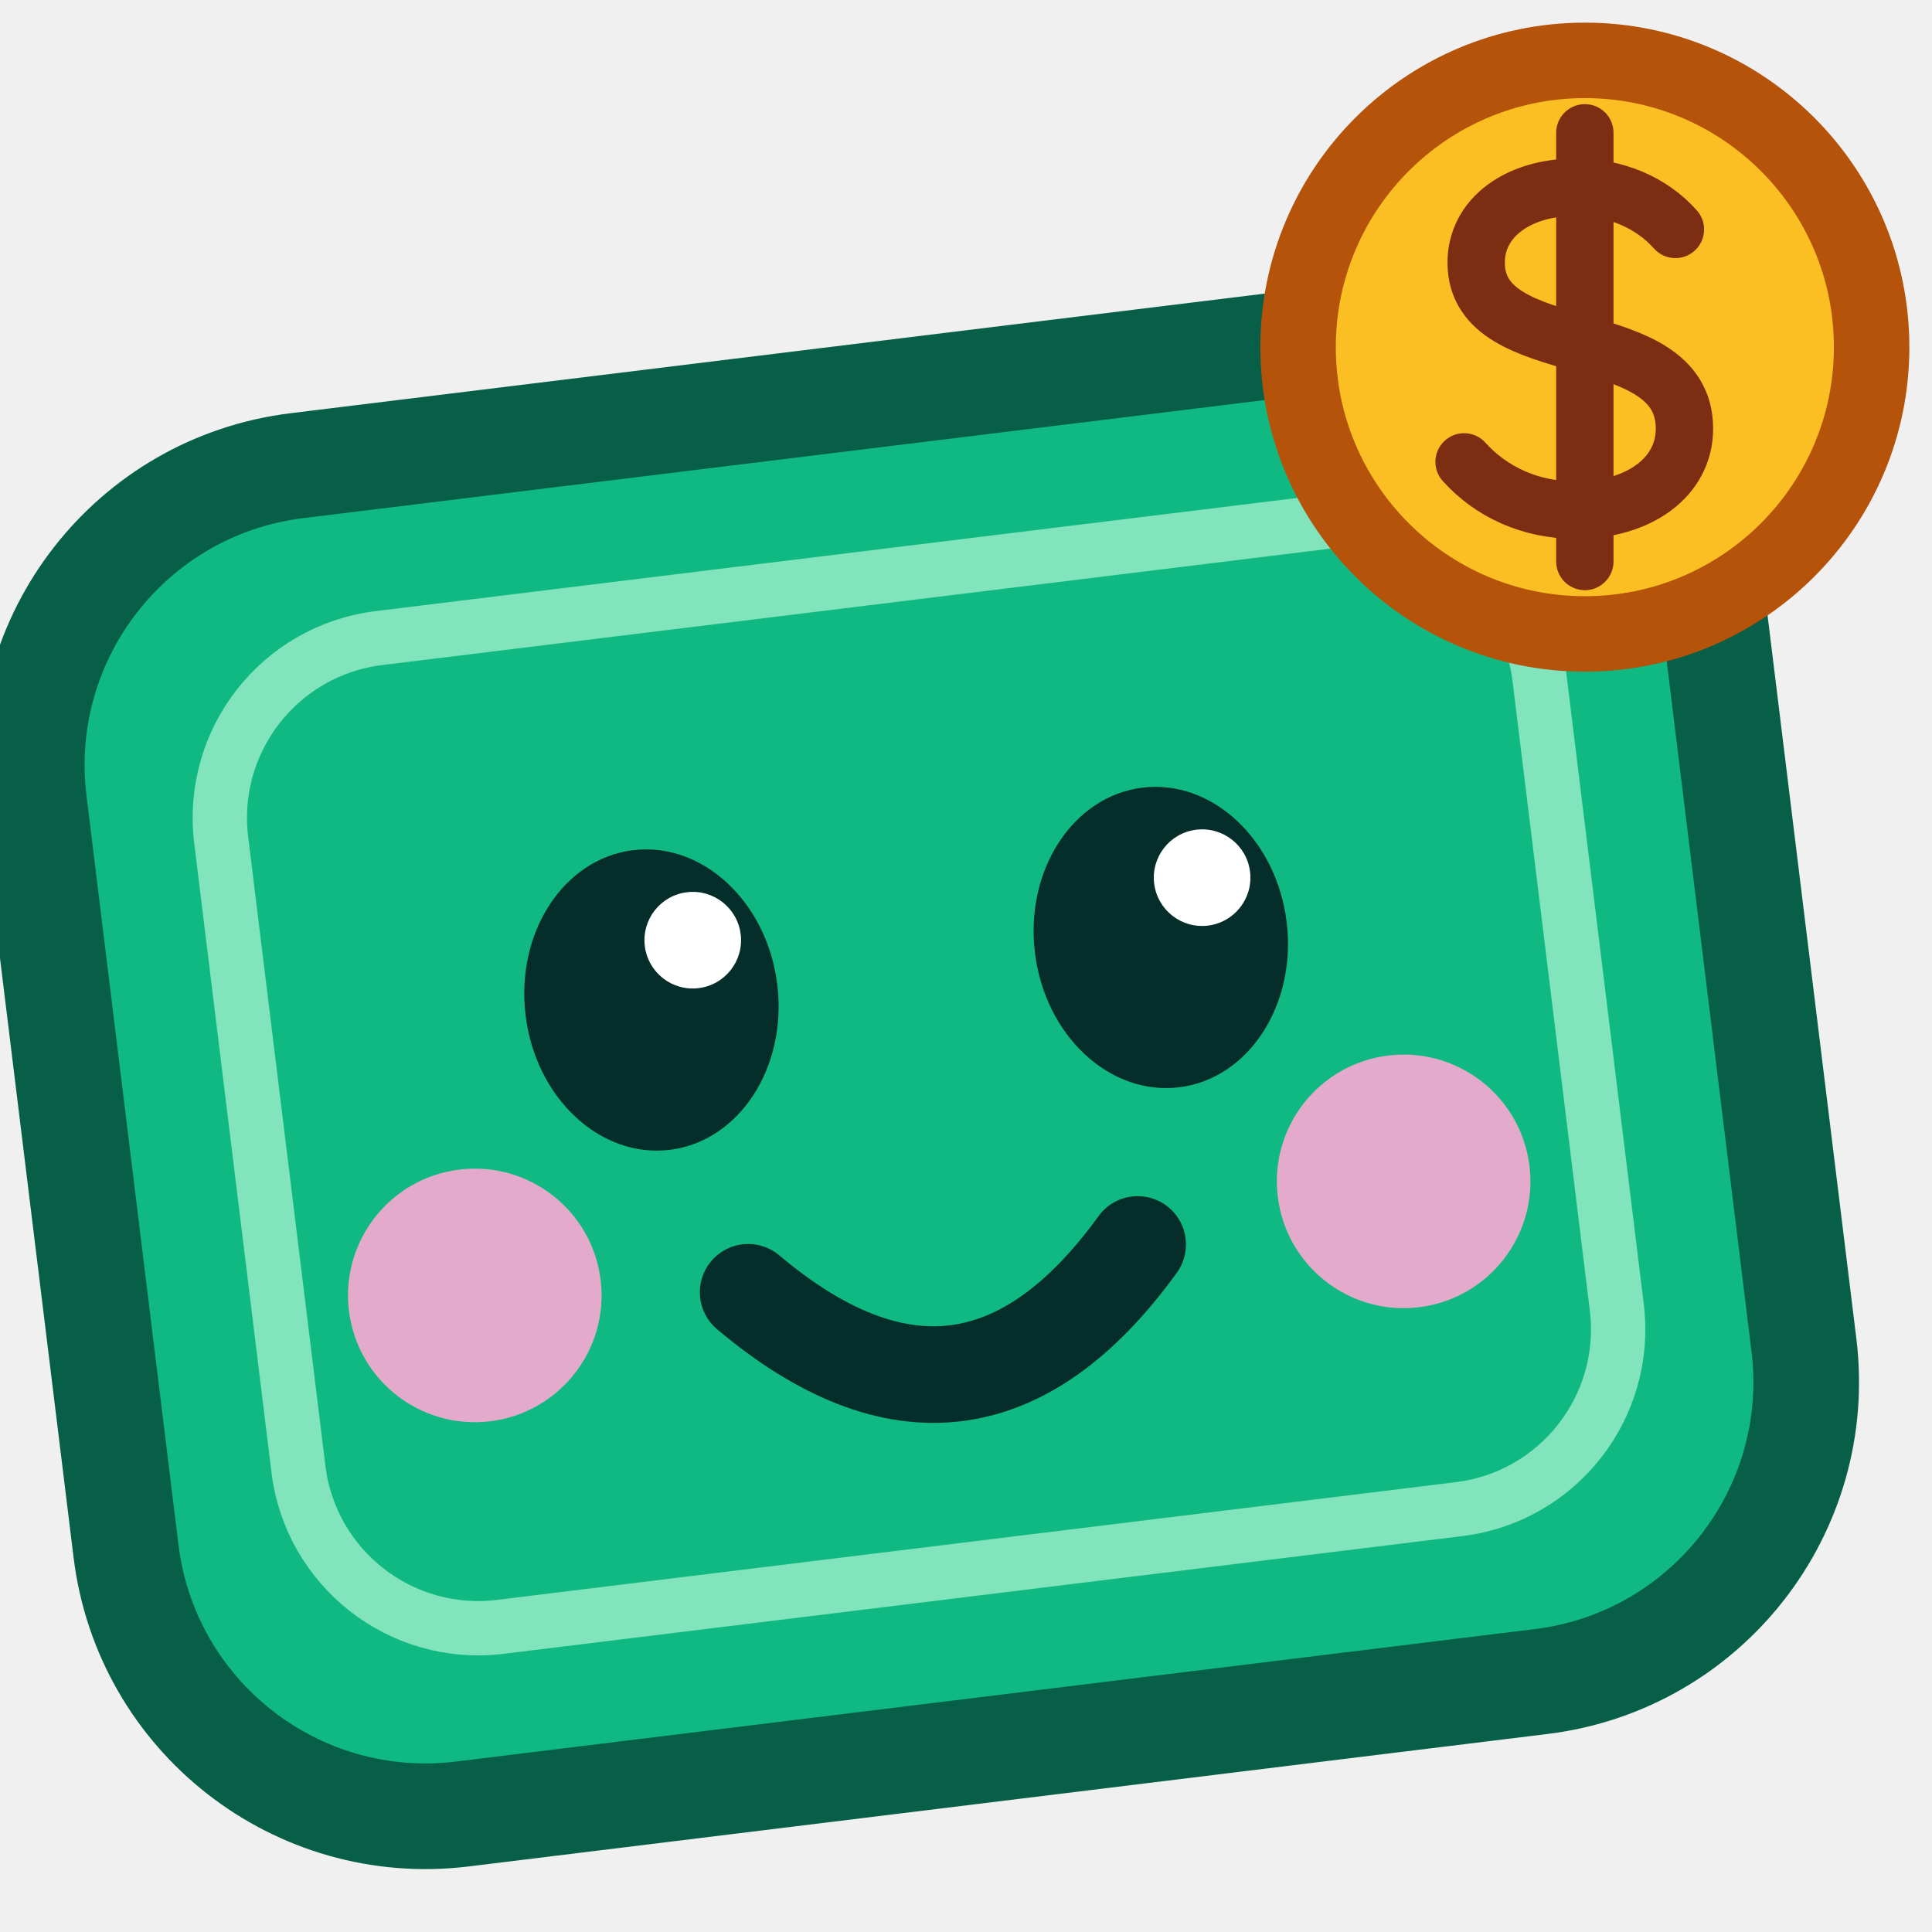
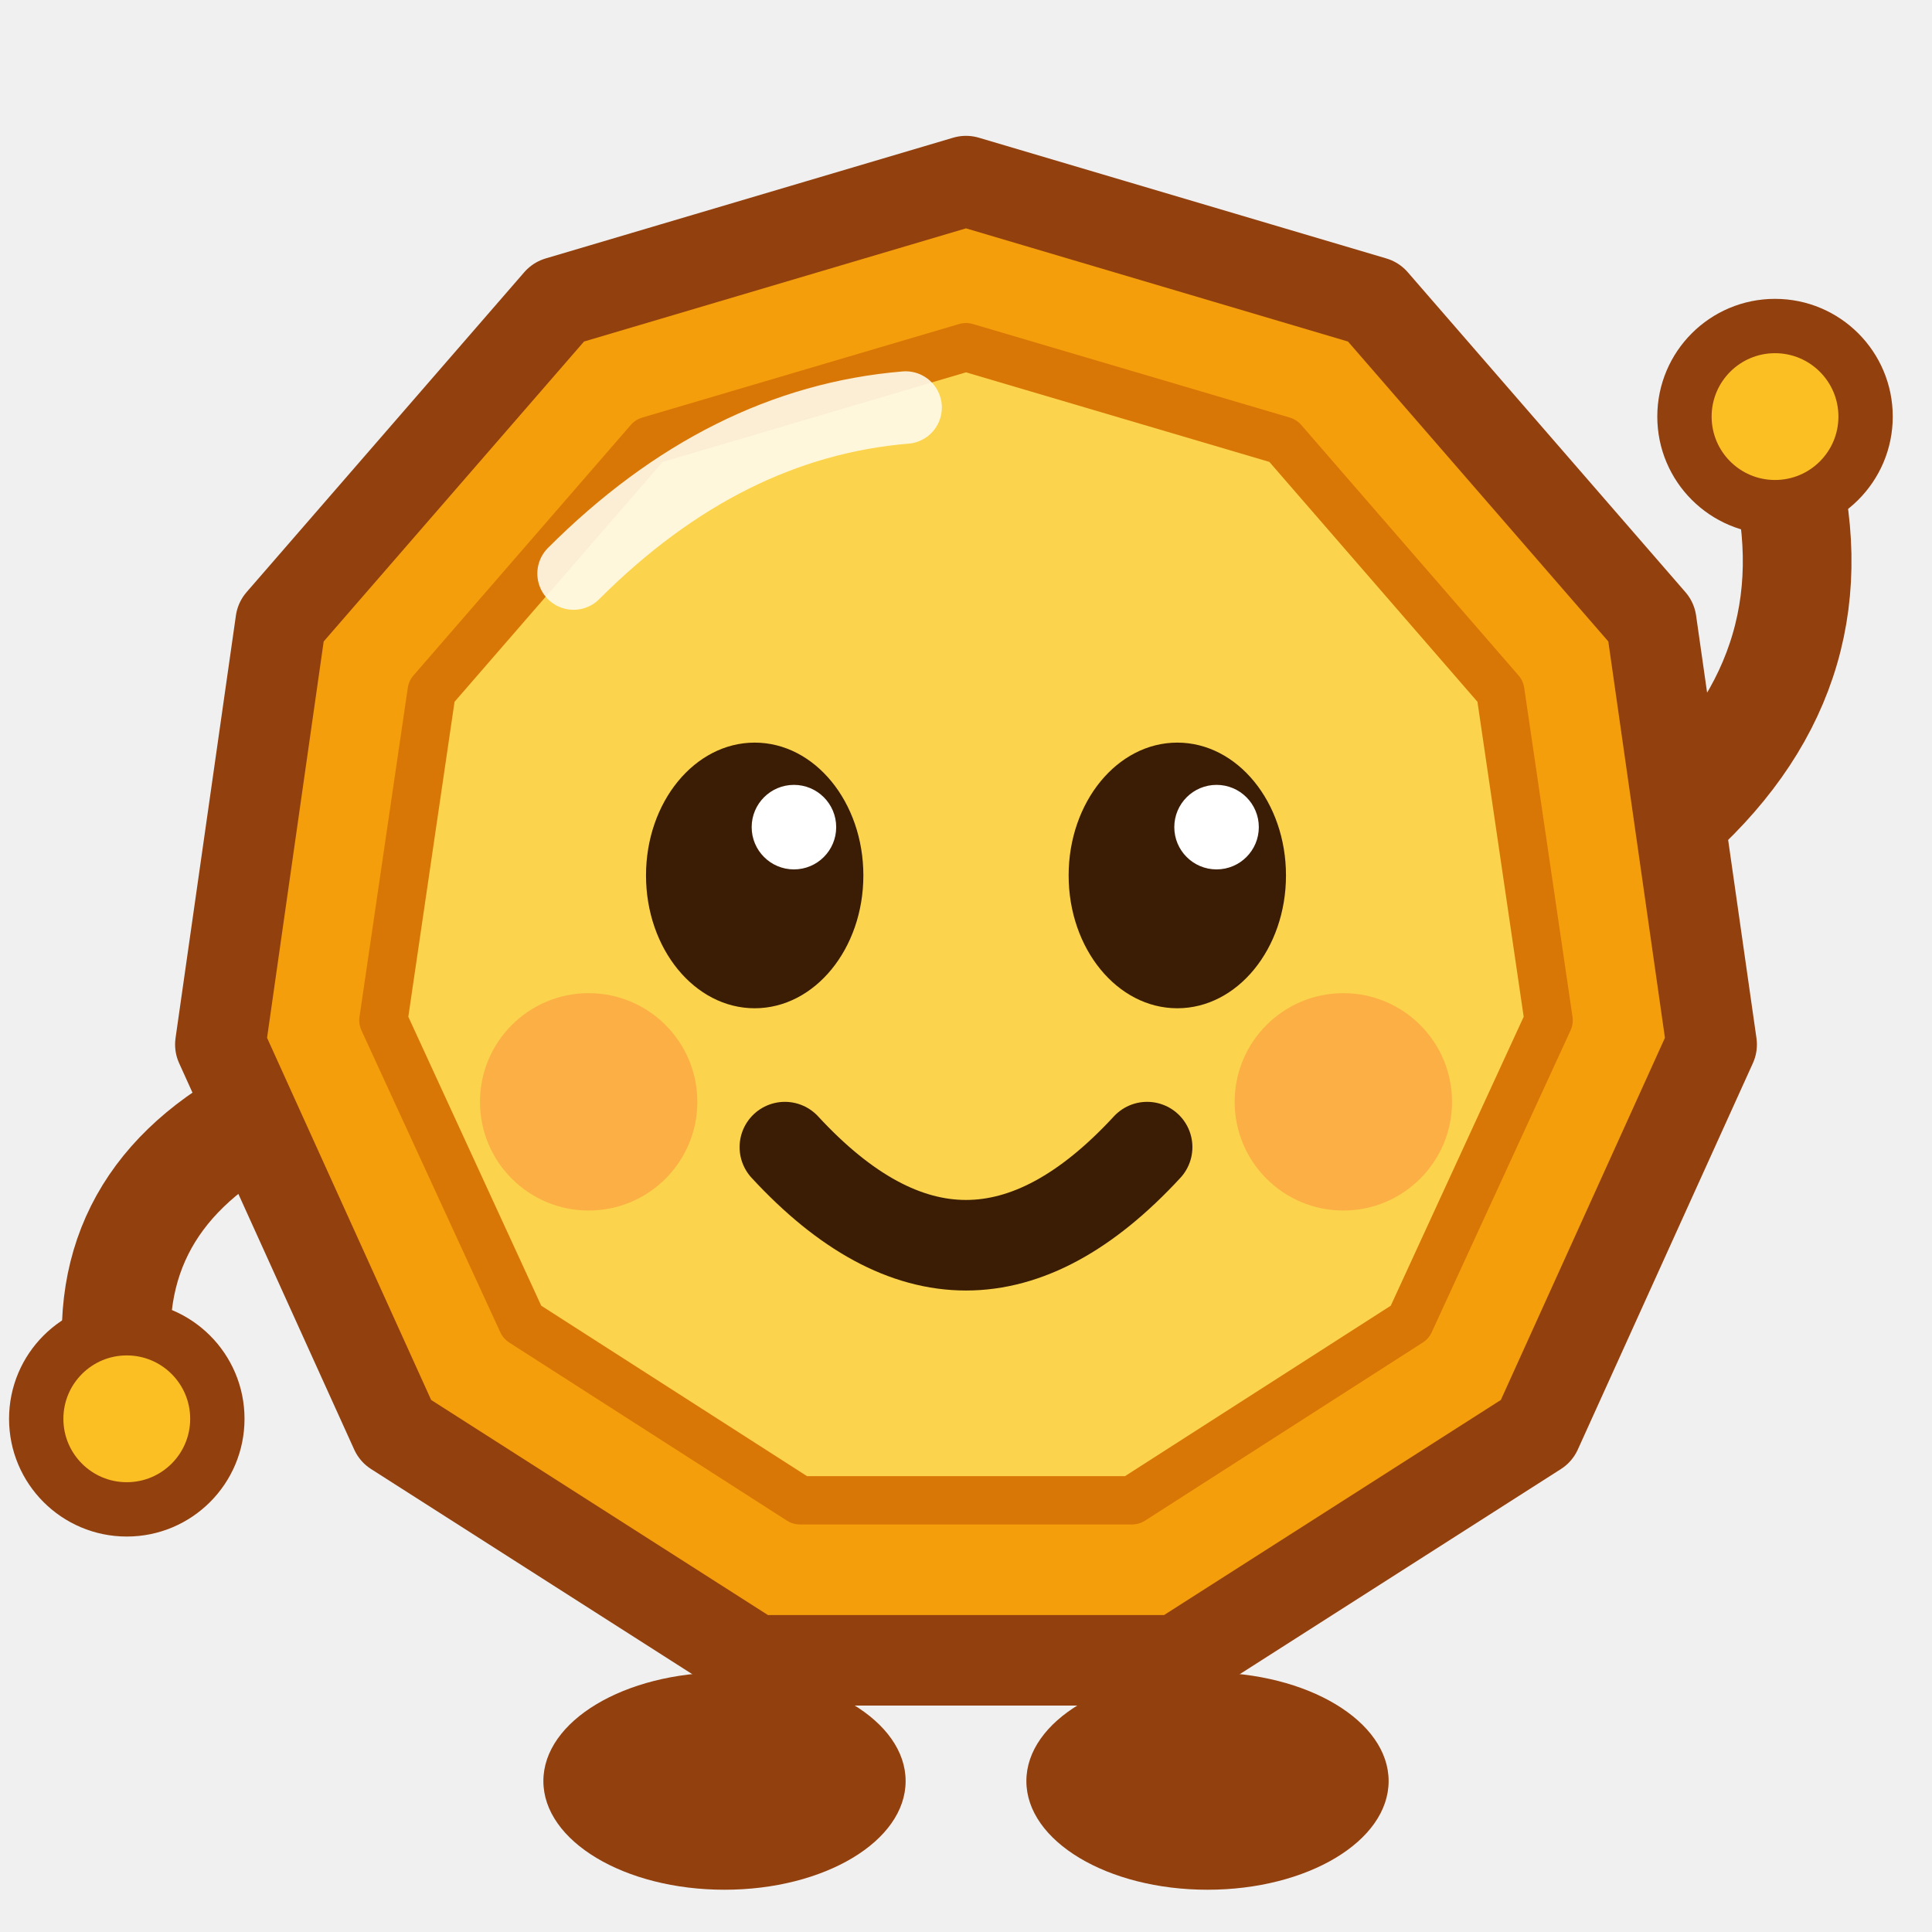
<svg xmlns="http://www.w3.org/2000/svg" viewBox="0 0 64 64">
-   <g transform="rotate(-7 31 36)">
-     <rect x="2.5" y="13" width="56" height="45" rx="10" fill="#10b981" stroke="#065f46" stroke-width="3.5" />
-     <rect x="8.5" y="19" width="44" height="33" rx="6" fill="none" stroke="#a7f3d0" stroke-width="1.8" opacity=".75" />
-     <circle cx="15" cy="41" r="4.2" fill="#f9a8d4" opacity=".9" />
-     <circle cx="46" cy="41" r="4.2" fill="#f9a8d4" opacity=".9" />
-     <ellipse cx="22" cy="32" rx="4.2" ry="5" fill="#052e2b" />
-     <ellipse cx="39" cy="32" rx="4.2" ry="5" fill="#052e2b" />
-     <circle cx="23.6" cy="30.2" r="1.6" fill="#fff" />
-     <circle cx="40.6" cy="30.2" r="1.6" fill="#fff" />
-     <path d="M24 42 Q30.5 49 37 42" fill="none" stroke="#052e2b" stroke-width="3.2" stroke-linecap="round" />
-   </g>
-   <circle cx="52.5" cy="11.5" r="9.5" fill="#fbbf24" stroke="#b45309" stroke-width="2.5" />
-   <path d="M55.5 7.6c-.8-.9-2-1.4-3.3-1.4-1.9 0-3.3 1-3.3 2.5 0 3.4 6.9 1.9 6.9 5.5 0 1.6-1.5 2.7-3.6 2.7-1.5 0-2.8-.6-3.7-1.6M52.5 4.4v14.2" fill="none" stroke="#7c2d12" stroke-width="1.9" stroke-linecap="round" />
+   <ellipse cx="24" cy="59" rx="6" ry="3.6" fill="#92400e" />
+   <ellipse cx="40" cy="59" rx="6" ry="3.6" fill="#92400e" />
+   <path d="M8.5 37 Q3 40 4 46" fill="none" stroke="#92400e" stroke-width="3.6" stroke-linecap="round" />
+   <path d="M55.5 27 Q61 22 59 15" fill="none" stroke="#92400e" stroke-width="3.6" stroke-linecap="round" />
+   <circle cx="4.2" cy="47" r="3" fill="#fbbf24" stroke="#92400e" stroke-width="1.8" />
+   <circle cx="58.8" cy="13.8" r="3" fill="#fbbf24" stroke="#92400e" stroke-width="1.8" />
+   <polygon points="32.0,6.0 45.5,10.0 54.7,20.6 56.7,34.6 50.9,47.4 39.0,55.0 25.0,55.0 13.1,47.4 7.3,34.6 9.3,20.6 18.5,10.0" fill="#f59e0b" stroke="#92400e" stroke-width="3" stroke-linejoin="round" />
+   <polygon points="32.0,11.5 42.5,14.6 49.7,22.9 51.3,33.8 46.7,43.8 37.5,49.7 26.5,49.7 17.3,43.8 12.7,33.8 14.3,22.9 21.5,14.6" fill="#fcd34d" stroke="#d97706" stroke-width="1.6" stroke-linejoin="round" />
+   <path d="M19 19 Q24 14 30 13.5" fill="none" stroke="#fffbeb" stroke-width="2.4" stroke-linecap="round" opacity=".9" />
+   <circle cx="19.5" cy="36.5" r="3.6" fill="#fb923c" opacity=".55" />
+   <circle cx="44.5" cy="36.5" r="3.6" fill="#fb923c" opacity=".55" />
+   <ellipse cx="25" cy="29" rx="3.6" ry="4.4" fill="#3b1d06" />
+   <ellipse cx="39" cy="29" rx="3.6" ry="4.4" fill="#3b1d06" />
+   <circle cx="26.3" cy="27.4" r="1.4" fill="#fff" />
+   <circle cx="40.3" cy="27.4" r="1.4" fill="#fff" />
+   <path d="M26 38 Q32 44.5 38 38" fill="none" stroke="#3b1d06" stroke-width="3" stroke-linecap="round" />
</svg>
